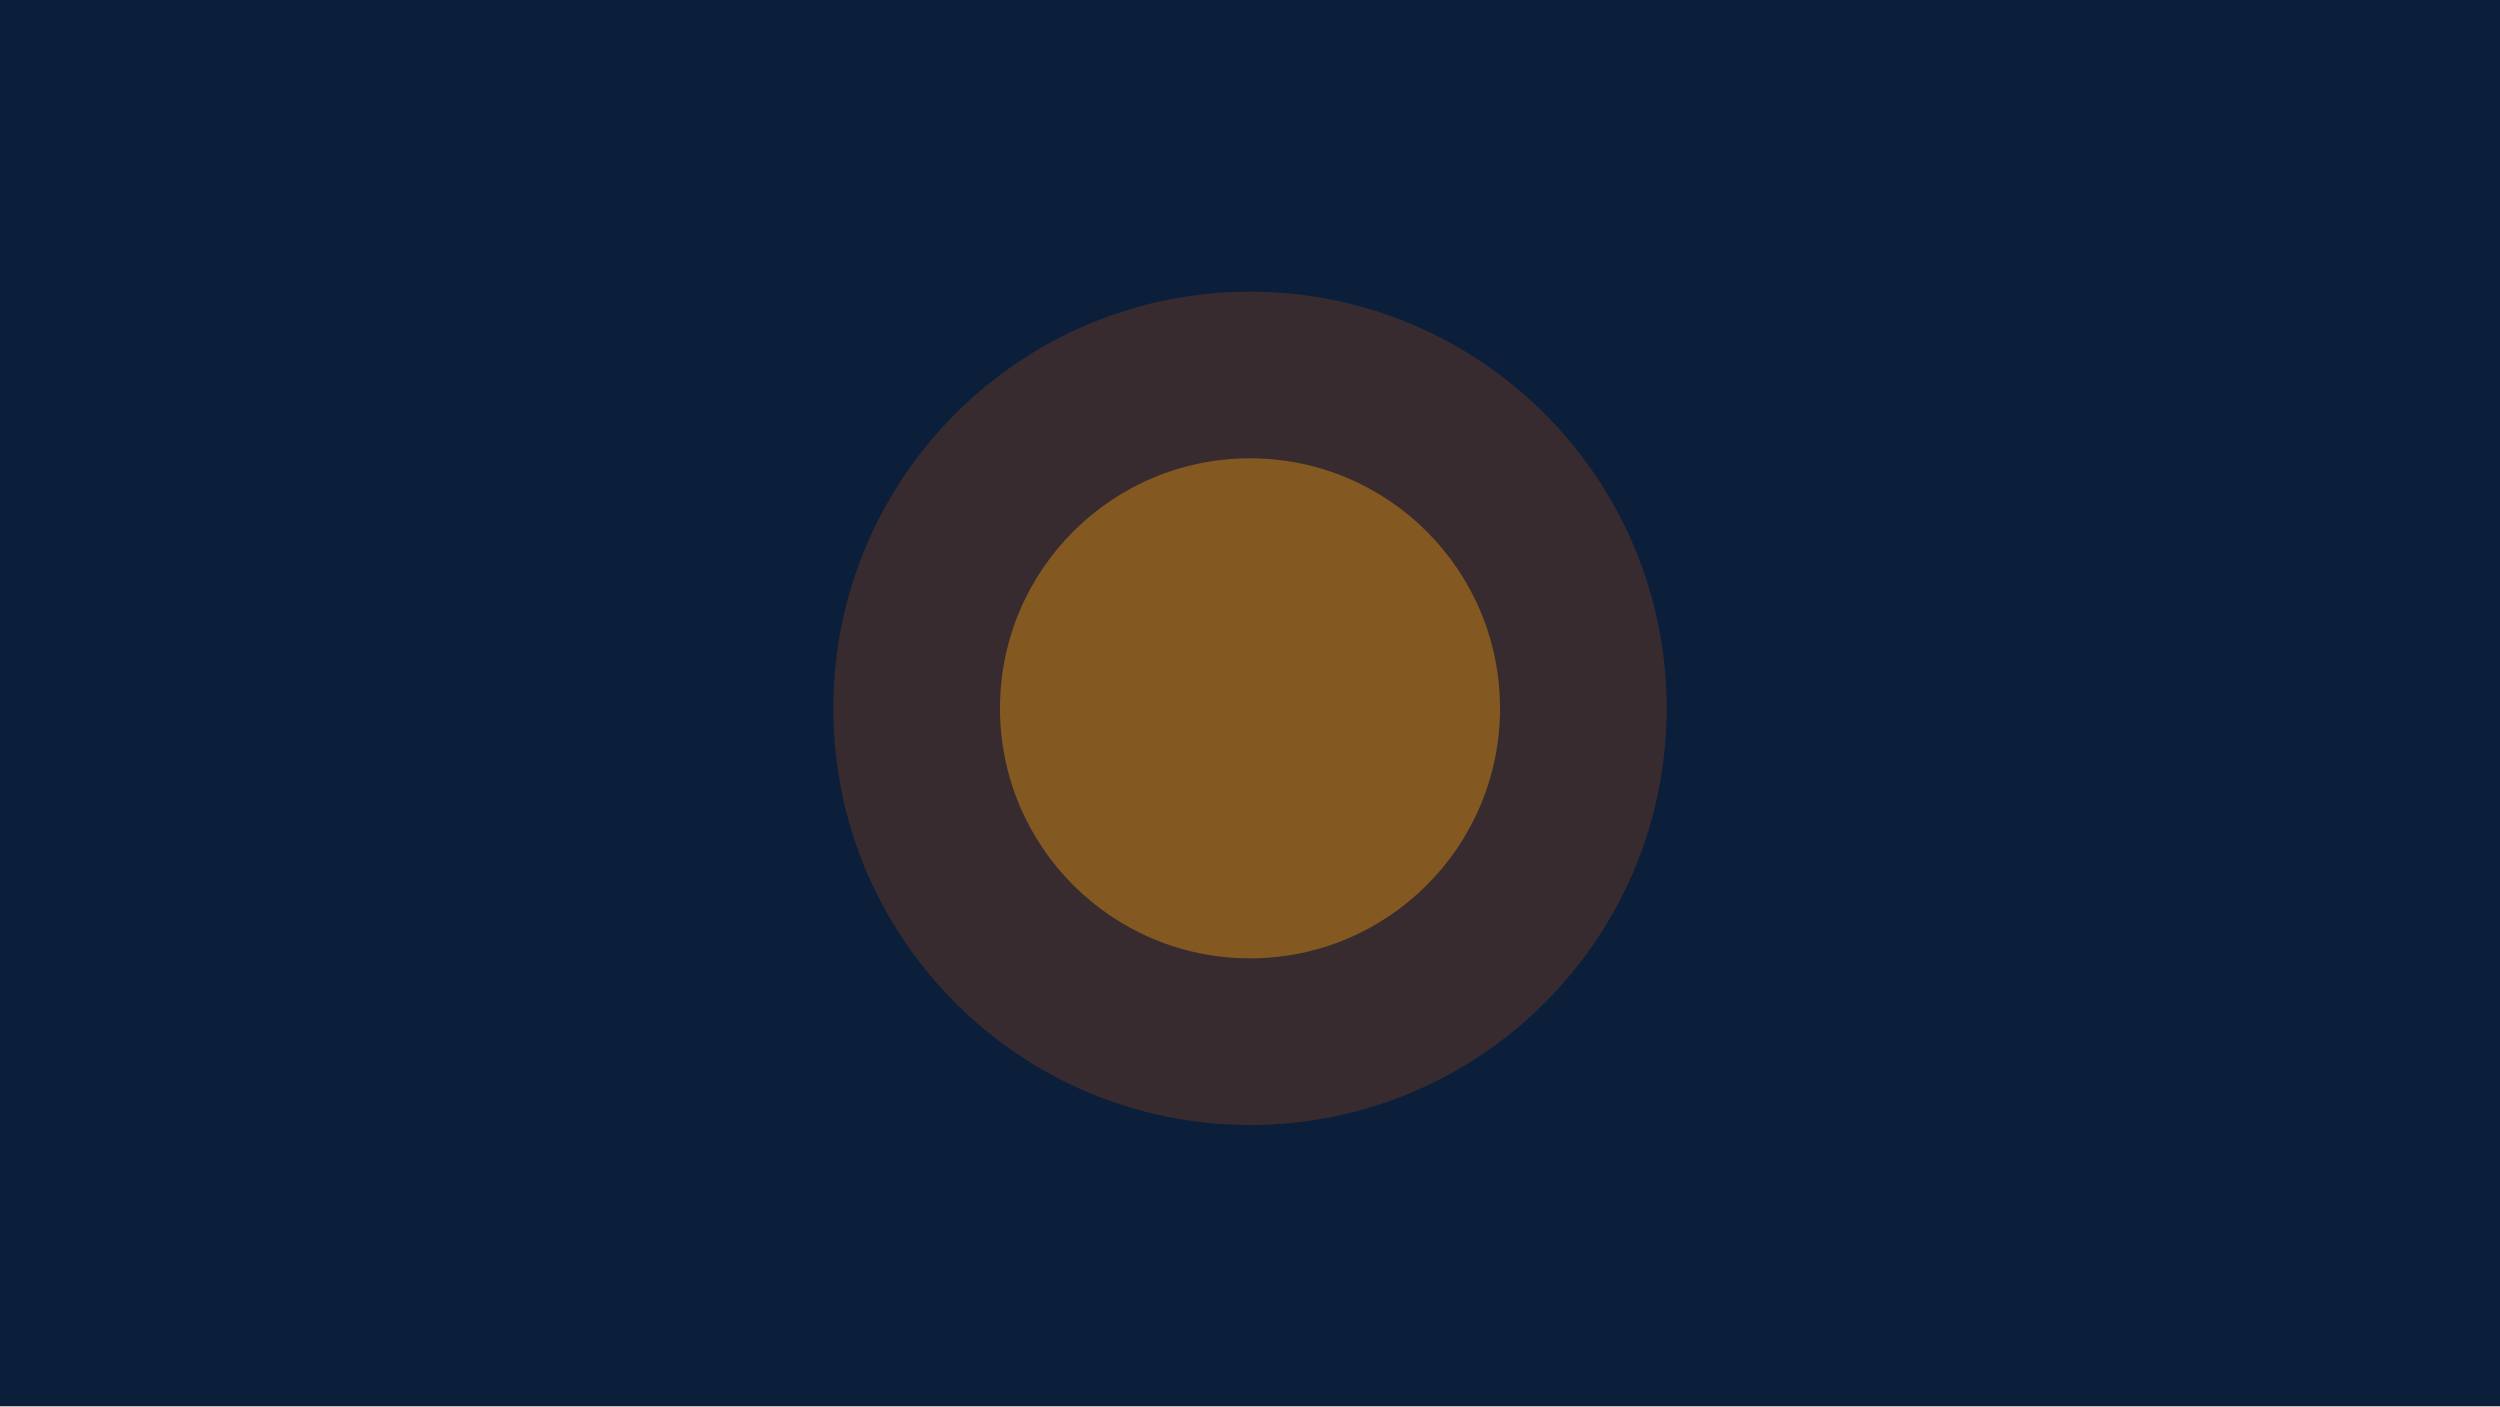
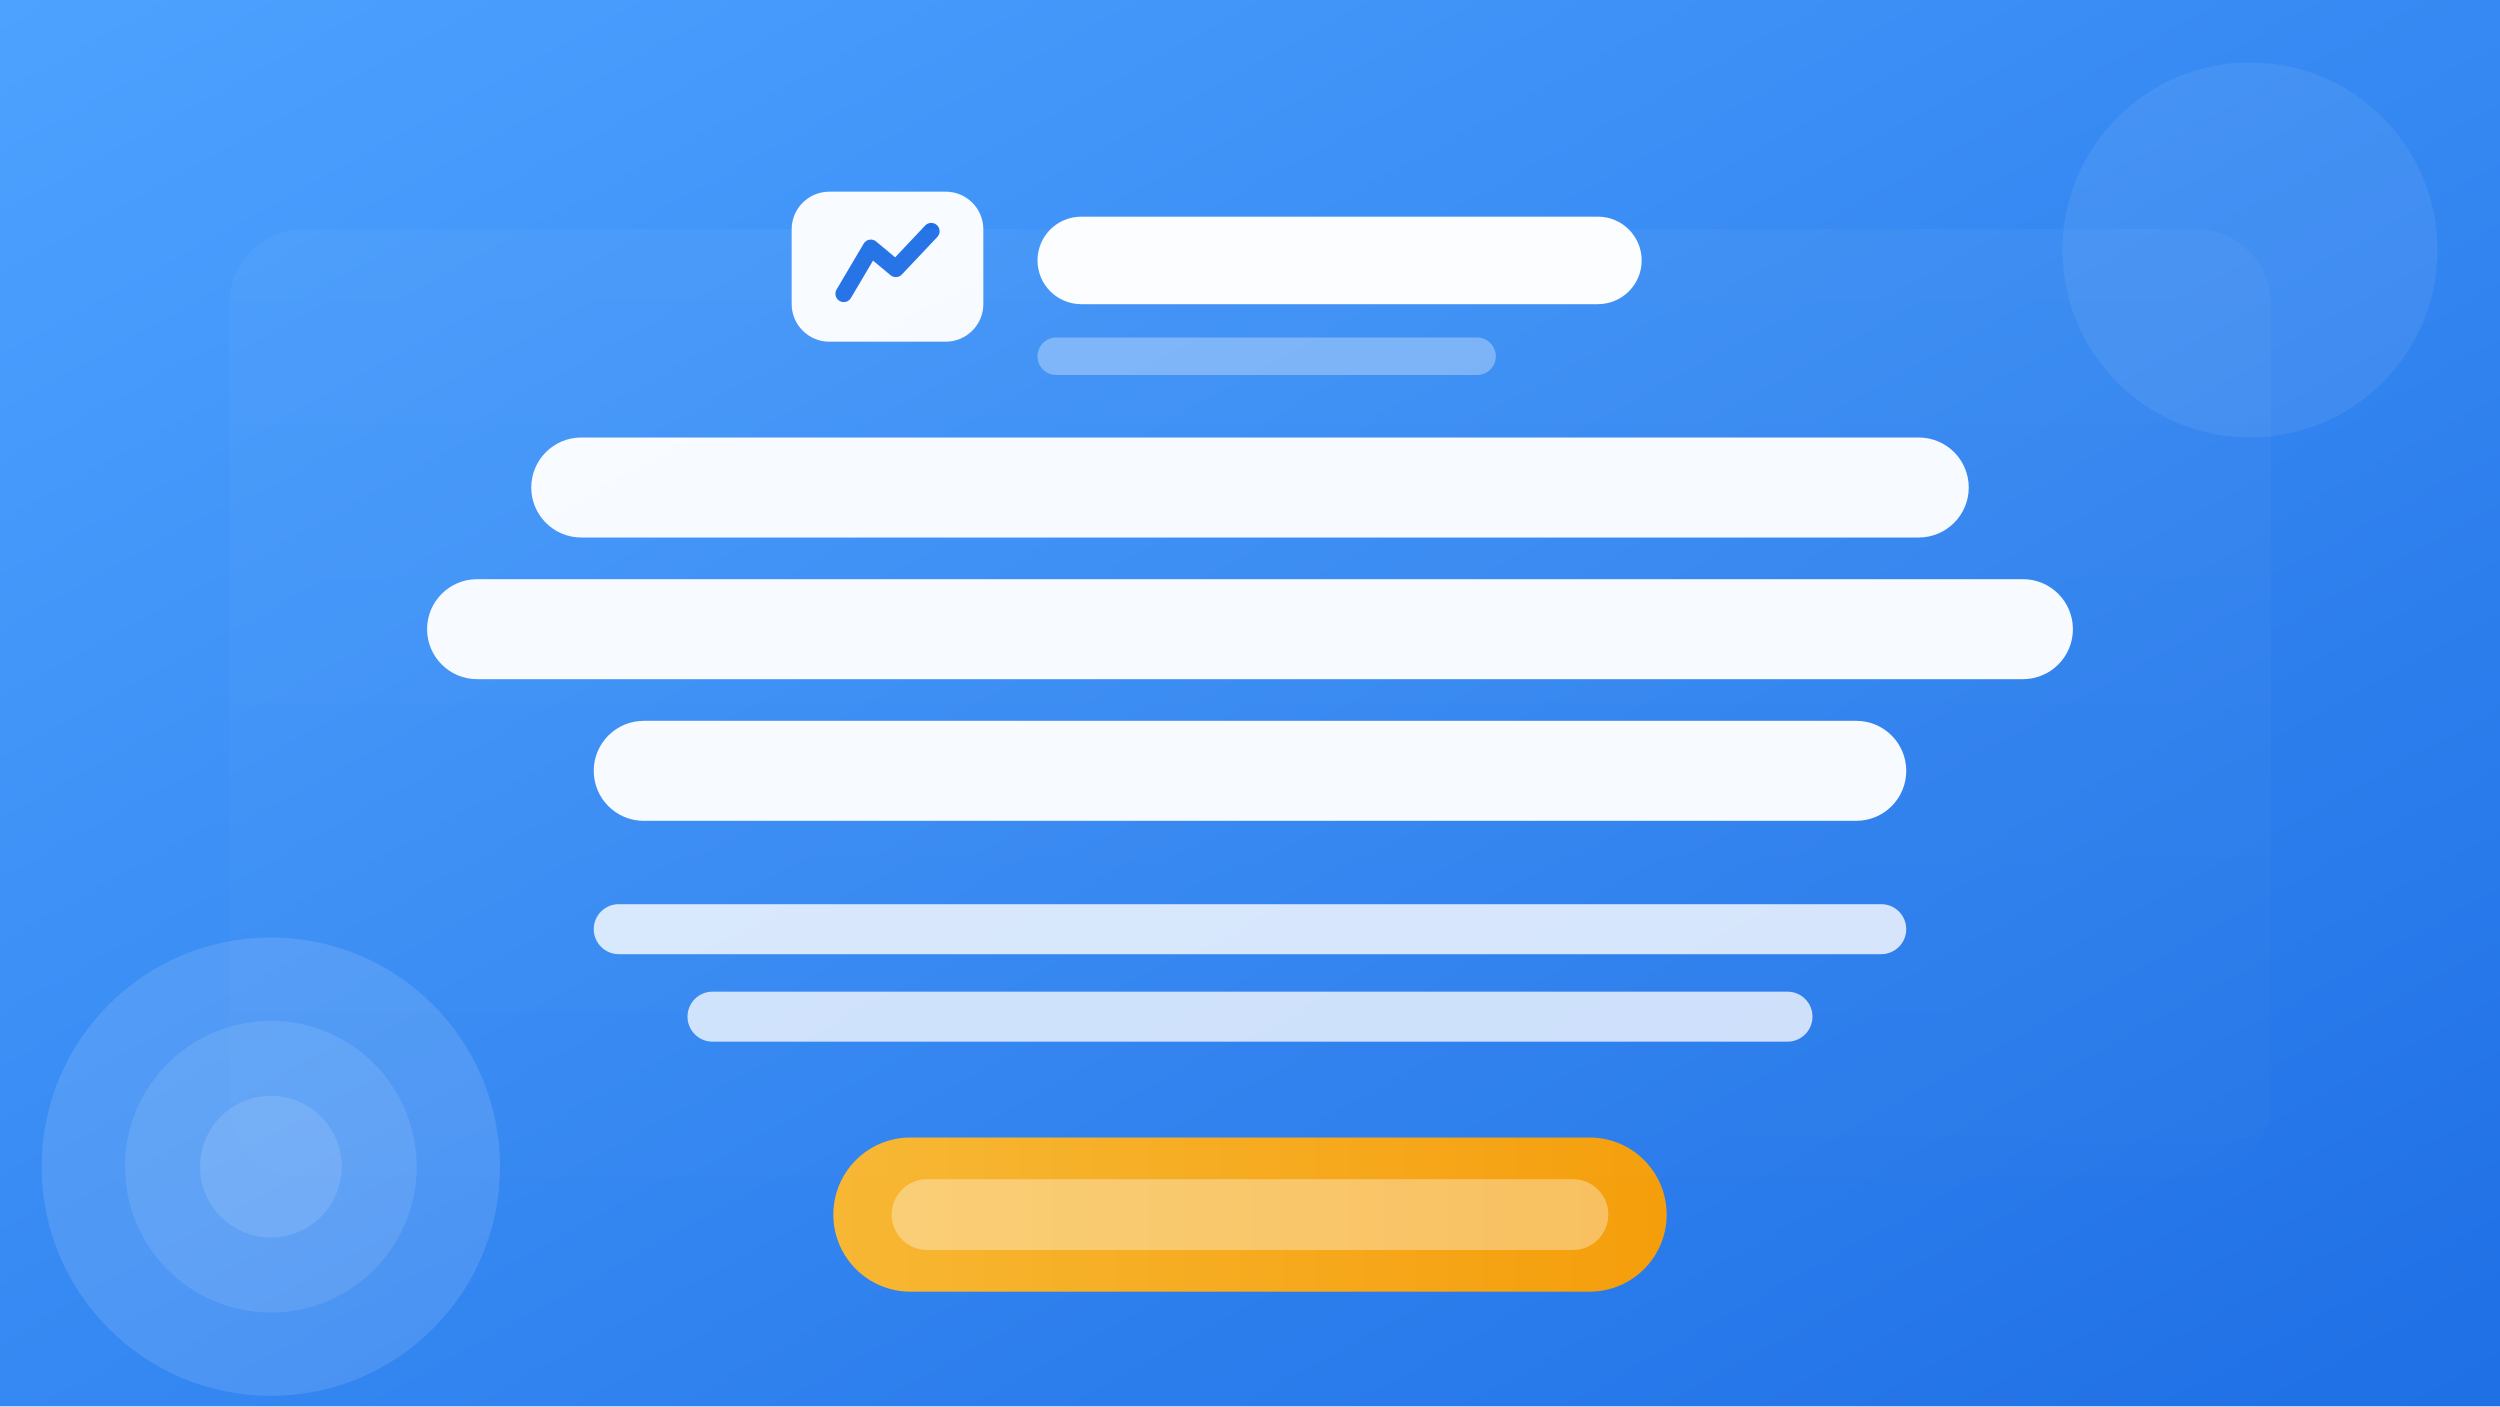
- <svg xmlns="http://www.w3.org/2000/svg" viewBox="0 0 1200 675">
-   <rect width="1200" height="675" fill="#0b1f3a" />
-   <circle cx="600" cy="340" r="200" fill="#ea580c" opacity="0.2" />
-   <circle cx="600" cy="340" r="120" fill="#f59e0b" opacity="0.4" />
+ <svg xmlns="http://www.w3.org/2000/svg" viewBox="0 0 1200 675" role="img" aria-labelledby="title desc">
+   <defs>
+     <linearGradient id="bg" x1="0" y1="0" x2="1" y2="1">
+       <stop offset="0%" stop-color="#4da2ff" />
+       <stop offset="100%" stop-color="#1f6fe5" />
+     </linearGradient>
+     <linearGradient id="soft" x1="0" y1="0" x2="0" y2="1">
+       <stop offset="0%" stop-color="#ffffff" stop-opacity="0.16" />
+       <stop offset="100%" stop-color="#ffffff" stop-opacity="0.04" />
+     </linearGradient>
+     <linearGradient id="cta" x1="0" y1="0" x2="1" y2="0">
+       <stop offset="0%" stop-color="#f7b733" />
+       <stop offset="100%" stop-color="#f59e0b" />
+     </linearGradient>
+   </defs>
+   <rect width="1200" height="675" fill="url(#bg)" />
+   <circle cx="130" cy="560" r="110" fill="#ffffff" opacity="0.12" />
+   <circle cx="130" cy="560" r="70" fill="#ffffff" opacity="0.10" />
+   <circle cx="130" cy="560" r="34" fill="#ffffff" opacity="0.12" />
+   <circle cx="1080" cy="120" r="90" fill="#ffffff" opacity="0.07" />
+   <g transform="translate(380 92)">
+     <path d="M0 18c0-9.9 8.1-18 18-18h56c9.9 0 18 8.1 18 18v36c0 9.9-8.1 18-18 18H18C8.1 72 0 63.9 0 54Z" fill="#ffffff" opacity="0.96" />
+     <path d="M25 49l13-22 12 10 17-18" fill="none" stroke="#1f6fe5" stroke-width="8" stroke-linecap="round" stroke-linejoin="round" />
+     <rect x="118" y="12" width="290" height="42" rx="21" fill="#ffffff" opacity="0.98" />
+     <rect x="118" y="70" width="220" height="18" rx="9" fill="#ffffff" opacity="0.32" />
+   </g>
+   <g transform="translate(0 20)">
+     <rect x="255" y="190" width="690" height="48" rx="24" fill="#ffffff" opacity="0.96" />
+     <rect x="205" y="258" width="790" height="48" rx="24" fill="#ffffff" opacity="0.96" />
+     <rect x="285" y="326" width="630" height="48" rx="24" fill="#ffffff" opacity="0.96" />
+     <rect x="285" y="414" width="630" height="24" rx="12" fill="#ffffff" opacity="0.80" />
+     <rect x="330" y="456" width="540" height="24" rx="12" fill="#ffffff" opacity="0.76" />
+     <rect x="400" y="526" width="400" height="74" rx="37" fill="url(#cta)" />
+     <rect x="428" y="546" width="344" height="34" rx="17" fill="#ffffff" opacity="0.34" />
+   </g>
+   <rect x="110" y="110" width="980" height="455" rx="36" fill="url(#soft)" opacity="0.22" />
</svg>
